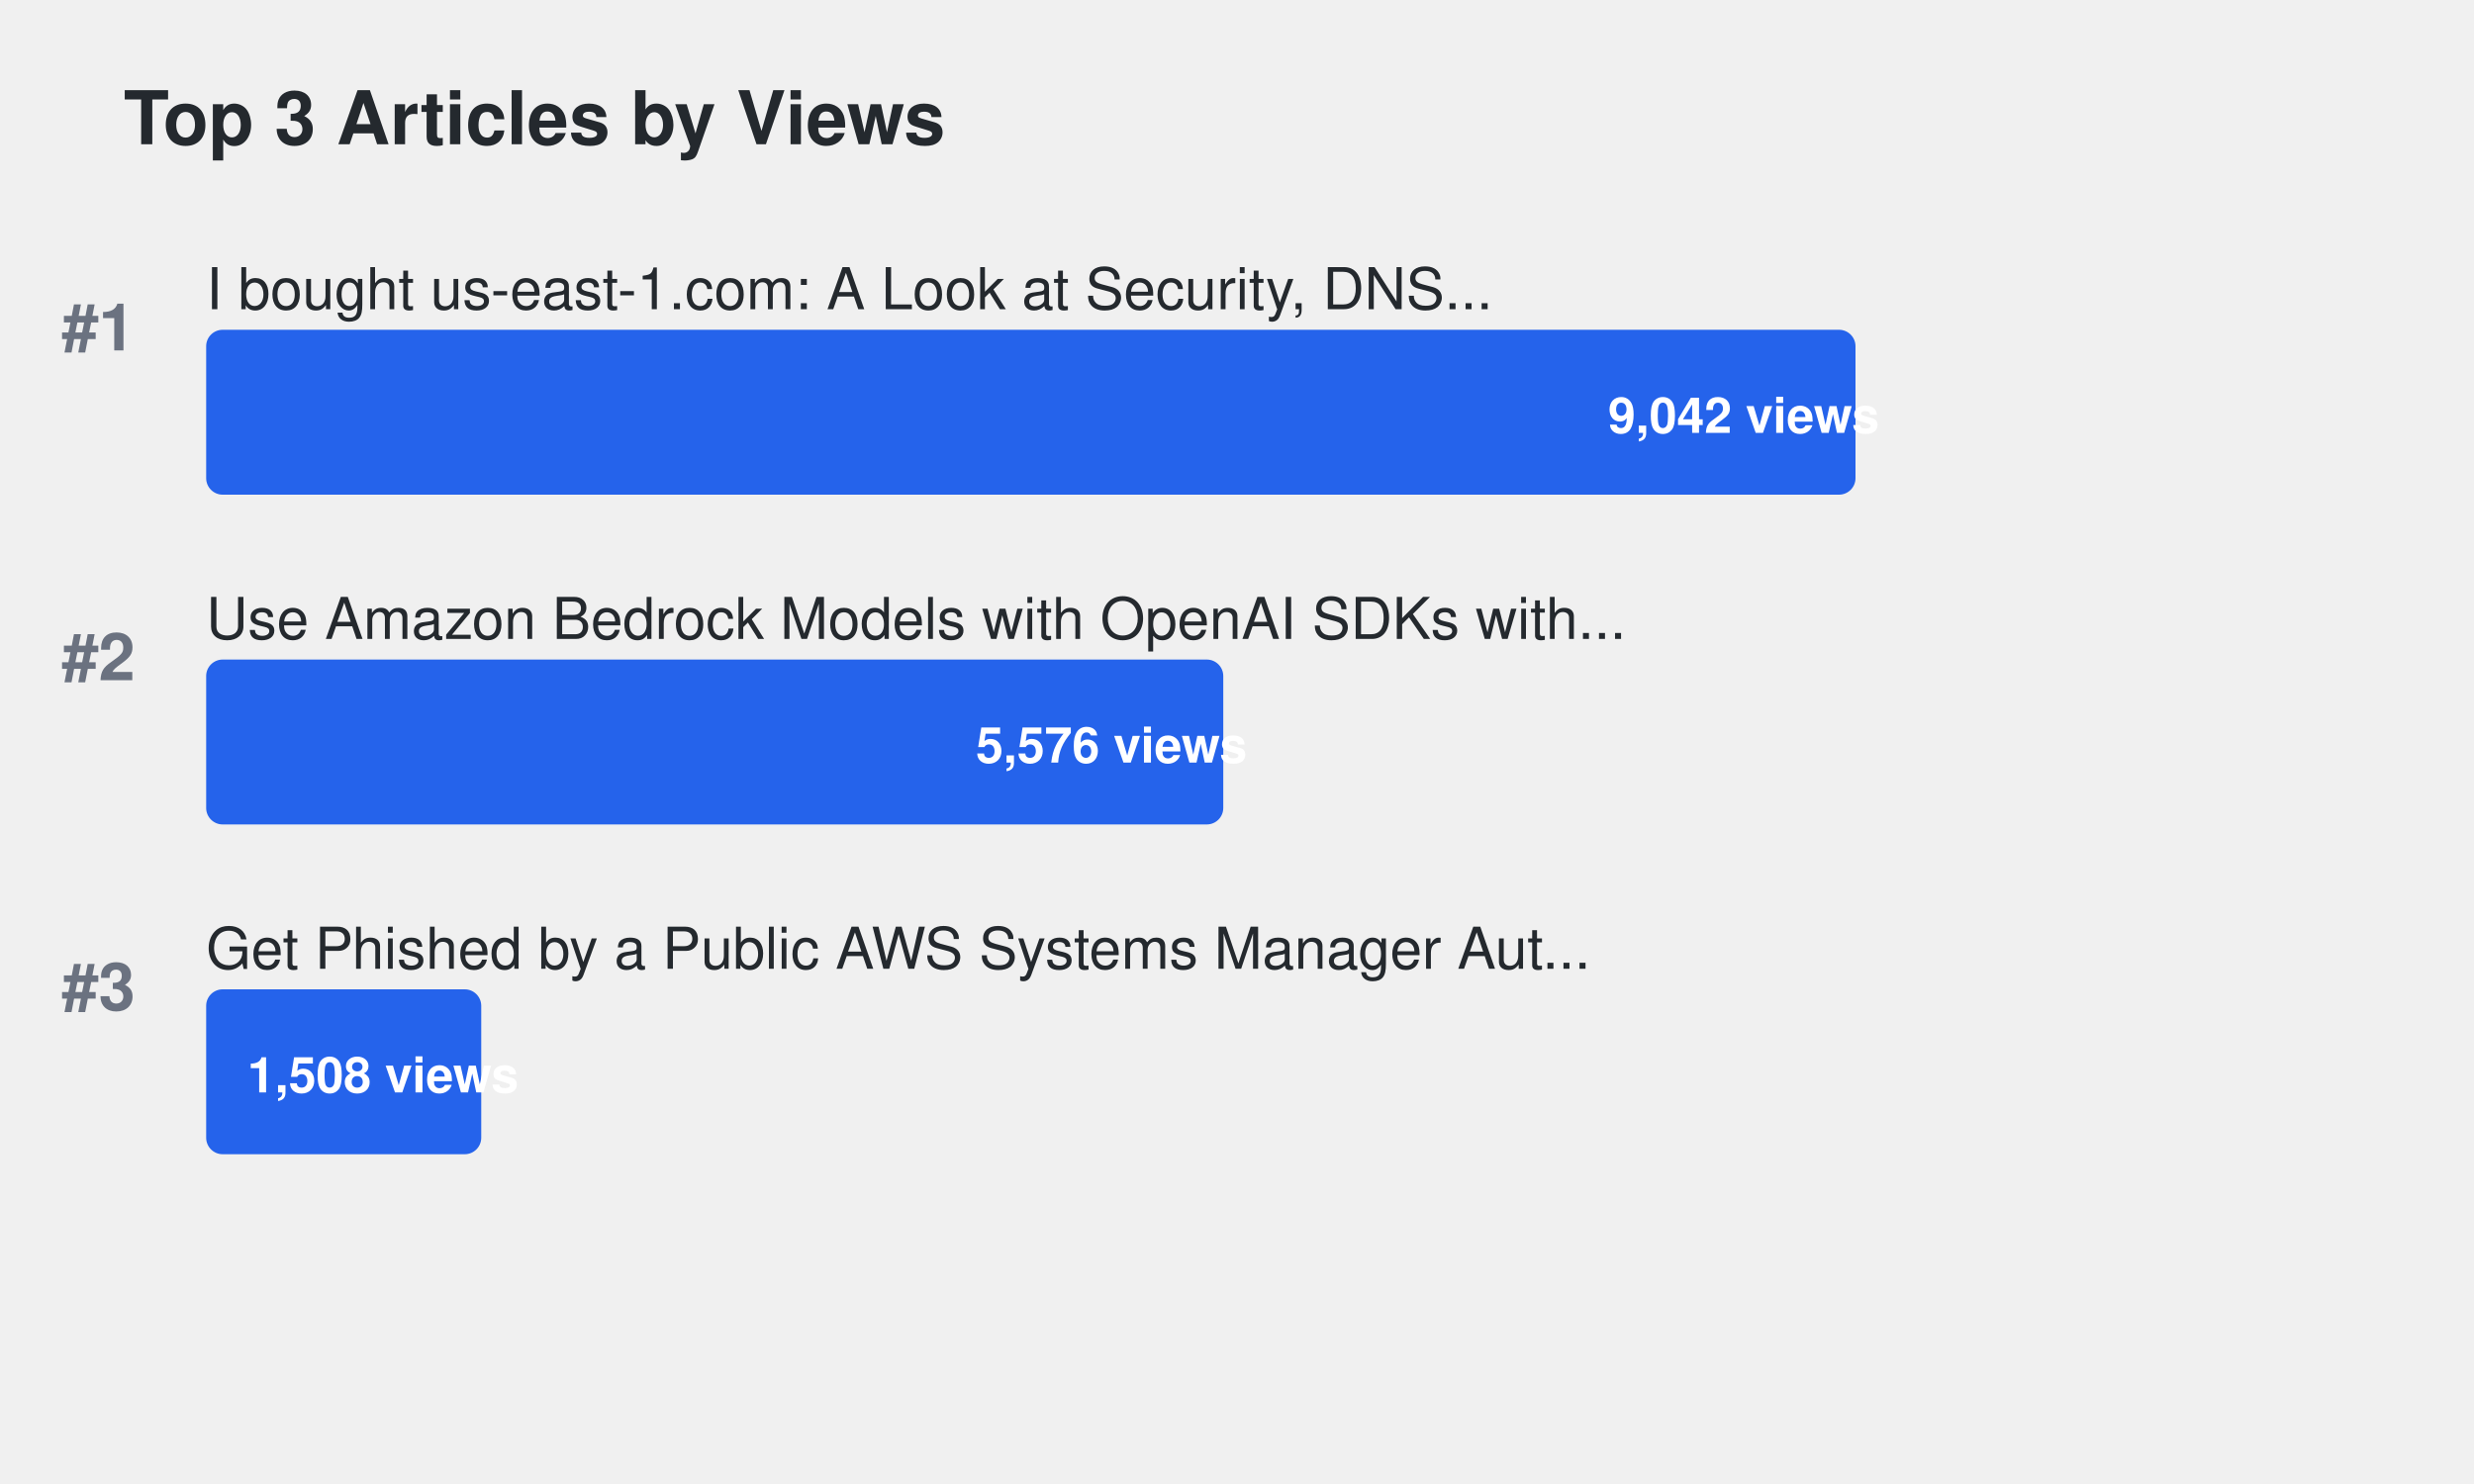
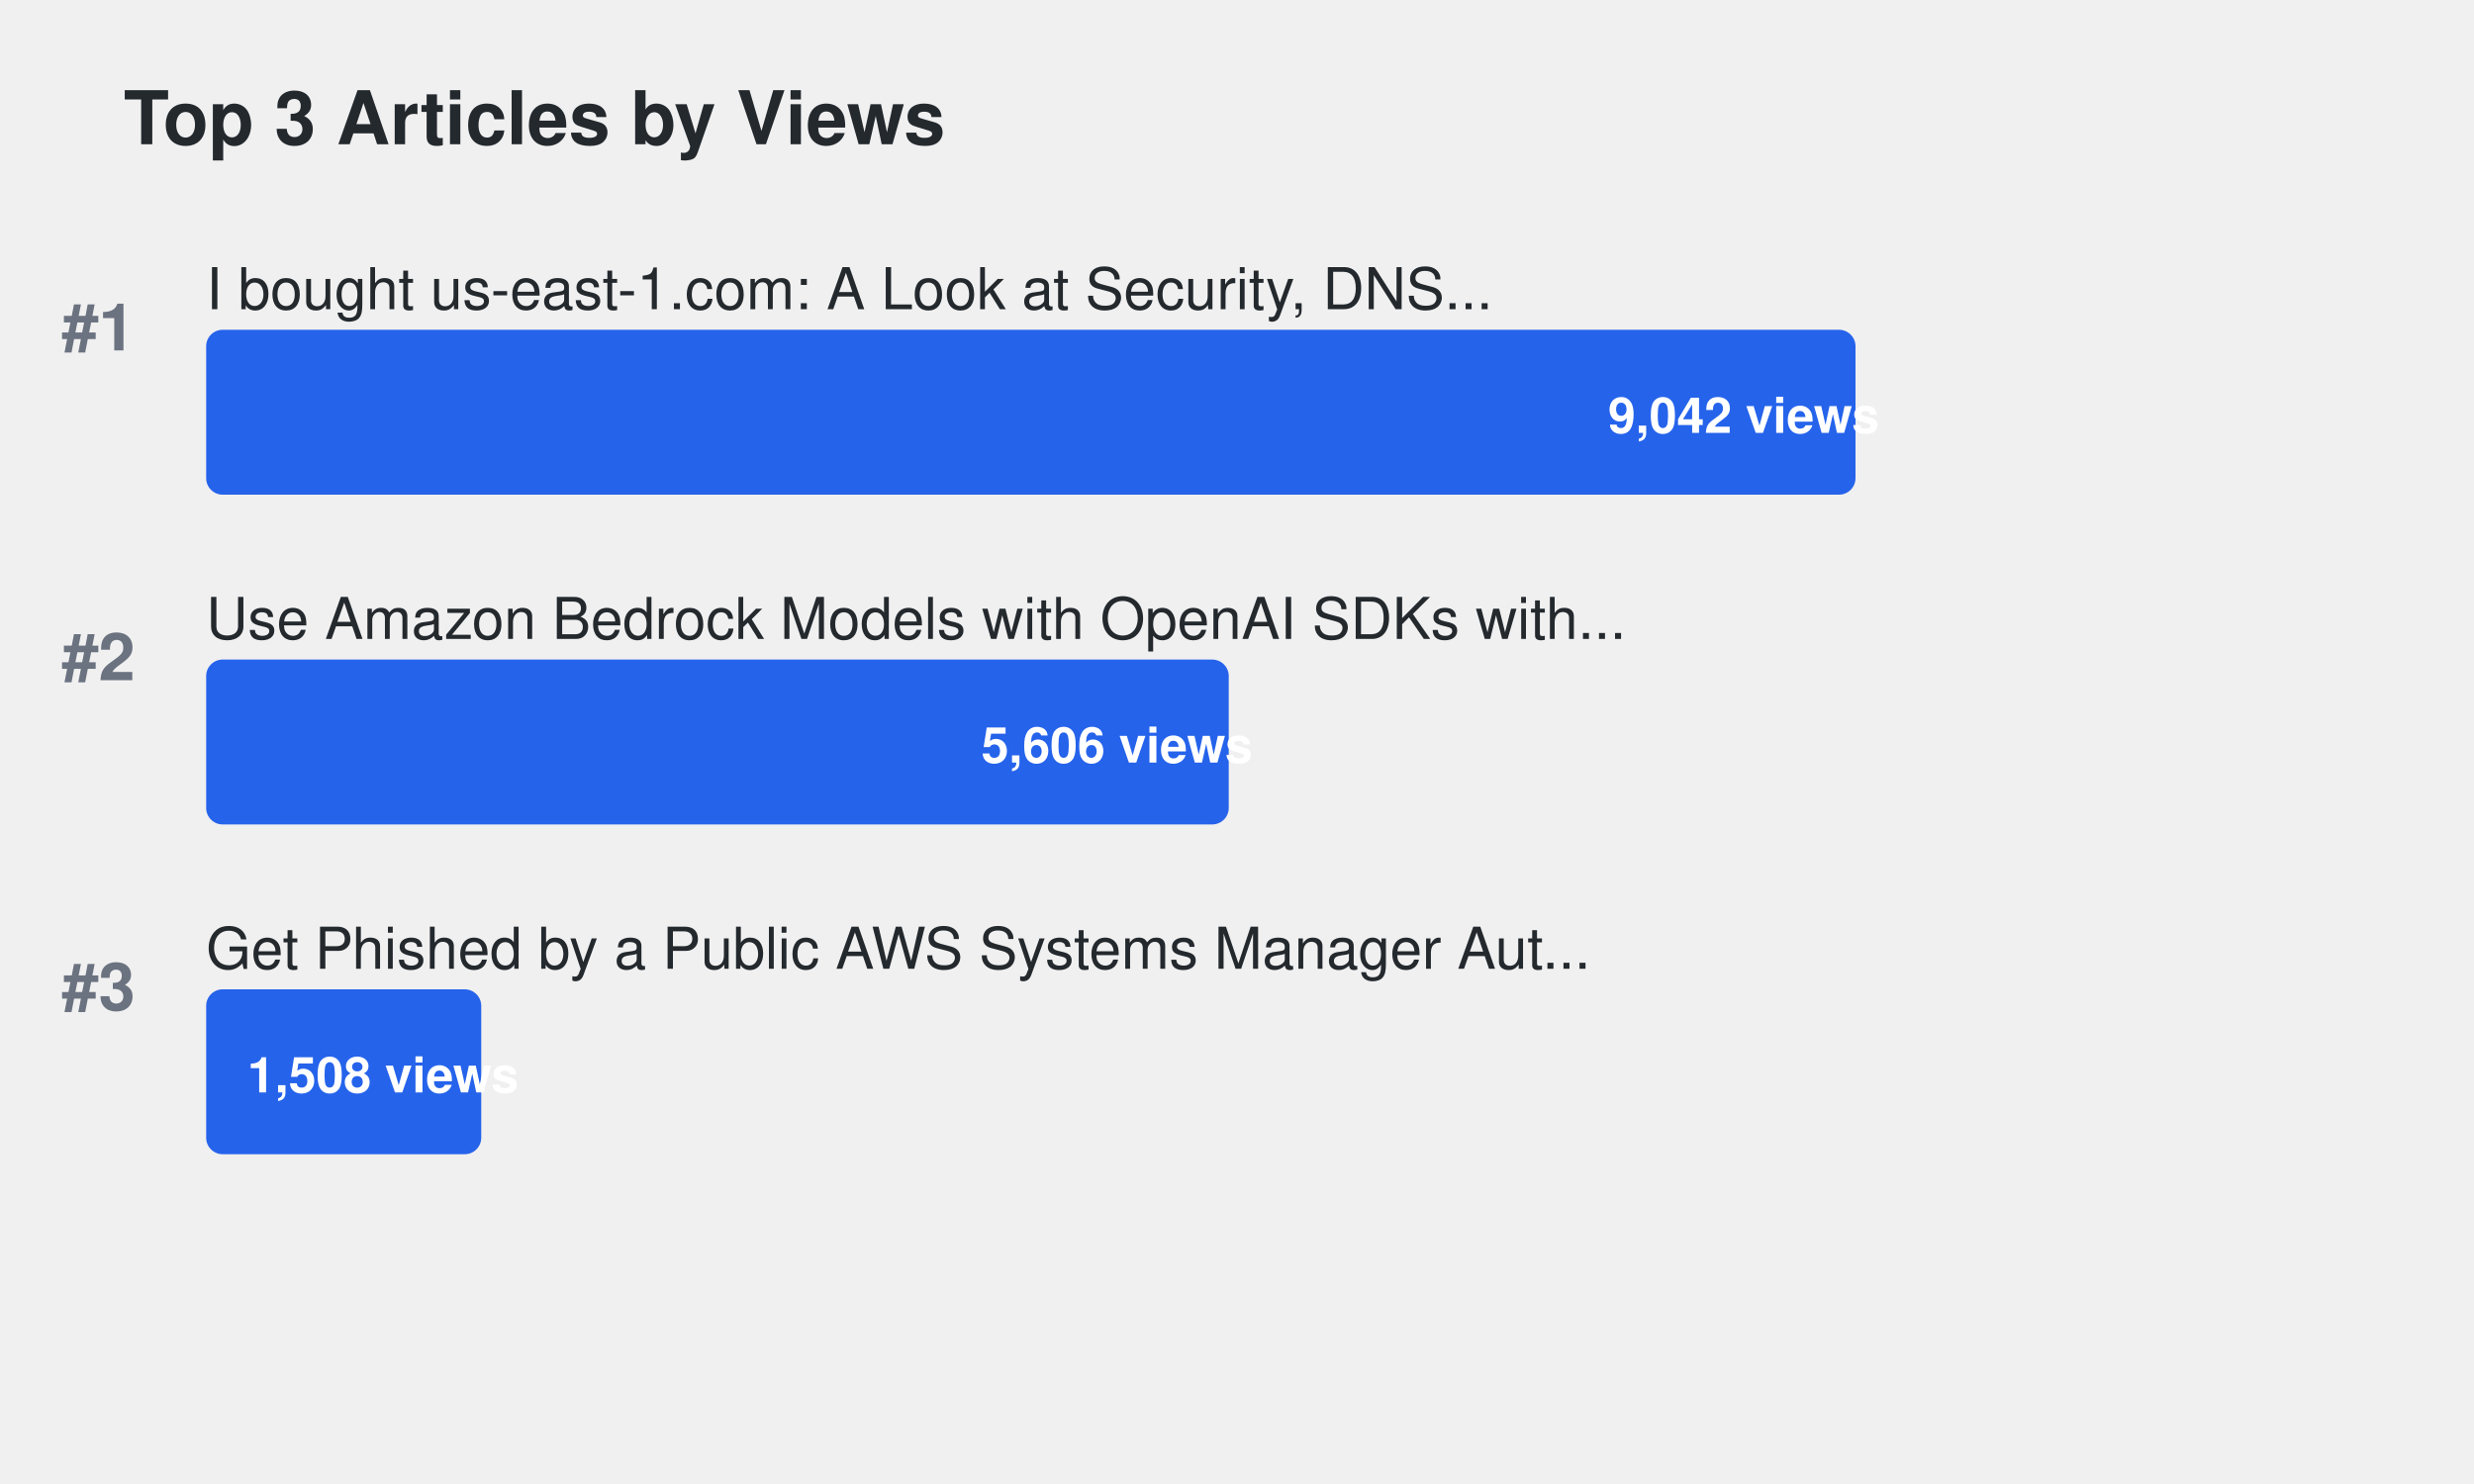
<svg xmlns="http://www.w3.org/2000/svg" width="600" height="360">
  <defs>
    <style>
.title { font-family: -apple-system, BlinkMacSystemFont, "Segoe UI", Helvetica, Arial, sans-serif; font-size: 18px; font-weight: 600; fill: #24292e; }
.article-title { font-family: -apple-system, BlinkMacSystemFont, "Segoe UI", Helvetica, Arial, sans-serif; font-size: 14px; font-weight: 500; fill: #24292e; }
.metric-value { font-family: -apple-system, BlinkMacSystemFont, "Segoe UI", Helvetica, Arial, sans-serif; font-size: 12px; font-weight: 600; fill: #ffffff; }
.rank { font-family: -apple-system, BlinkMacSystemFont, "Segoe UI", Helvetica, Arial, sans-serif; font-size: 16px; font-weight: 700; fill: #6b7280; }
.bar { rx: 4; ry: 4; }
.bar:hover { opacity: 0.8; cursor: pointer; }
a { text-decoration: none; }
a:hover .article-title { fill: #0969da; text-decoration: underline; }
a:hover .bar { opacity: 0.9; }
</style>
  </defs>
  <text x="30" y="35" class="title">Top 3 Articles by Views</text>
  <text x="15" y="85" class="rank">#1</text>
  <a href="https://dev.to/aws-builders/i-bought-us-east-1com-a-look-at-security-dns-traffic-and-protecting-aws-users-15ng" target="_blank">
    <text x="50" y="75" class="article-title">I bought us-east-1.com: A Look at Security, DNS...</text>
    <rect x="50" y="80" width="400.0" height="40" fill="#2563eb" class="bar">
</rect>
    <text x="390.0" y="105" class="metric-value" fill="#ffffff">9,042 views</text>
  </a>
  <text x="15" y="165" class="rank">#2</text>
  <a href="https://dev.to/aws-builders/use-amazon-bedrock-models-via-an-openai-api-compatible-serverless-endpoint-now-without-fixed-cost-5hf5" target="_blank">
    <text x="50" y="155" class="article-title">Use Amazon Bedrock Models with OpenAI SDKs with...</text>
-     <rect x="50" y="160" width="246.671" height="40" fill="#2563eb" class="bar">
+     <rect x="50" y="160" width="247.998" height="40" fill="#2563eb" class="bar">
</rect>
-     <text x="236.671" y="185" class="metric-value" fill="#ffffff">5,576 views</text>
+     <text x="237.998" y="185" class="metric-value" fill="#ffffff">5,606 views</text>
  </a>
  <text x="15" y="245" class="rank">#3</text>
  <a href="https://dev.to/aws-builders/get-phished-by-a-public-aws-systems-manager-automation-document-2die" target="_blank">
    <text x="50" y="235" class="article-title">Get Phished by a Public AWS Systems Manager Aut...</text>
    <rect x="50" y="240" width="66.711" height="40" fill="#2563eb" class="bar">
</rect>
    <text x="60" y="265" class="metric-value" fill="#24292e">1,508 views</text>
  </a>
</svg>
